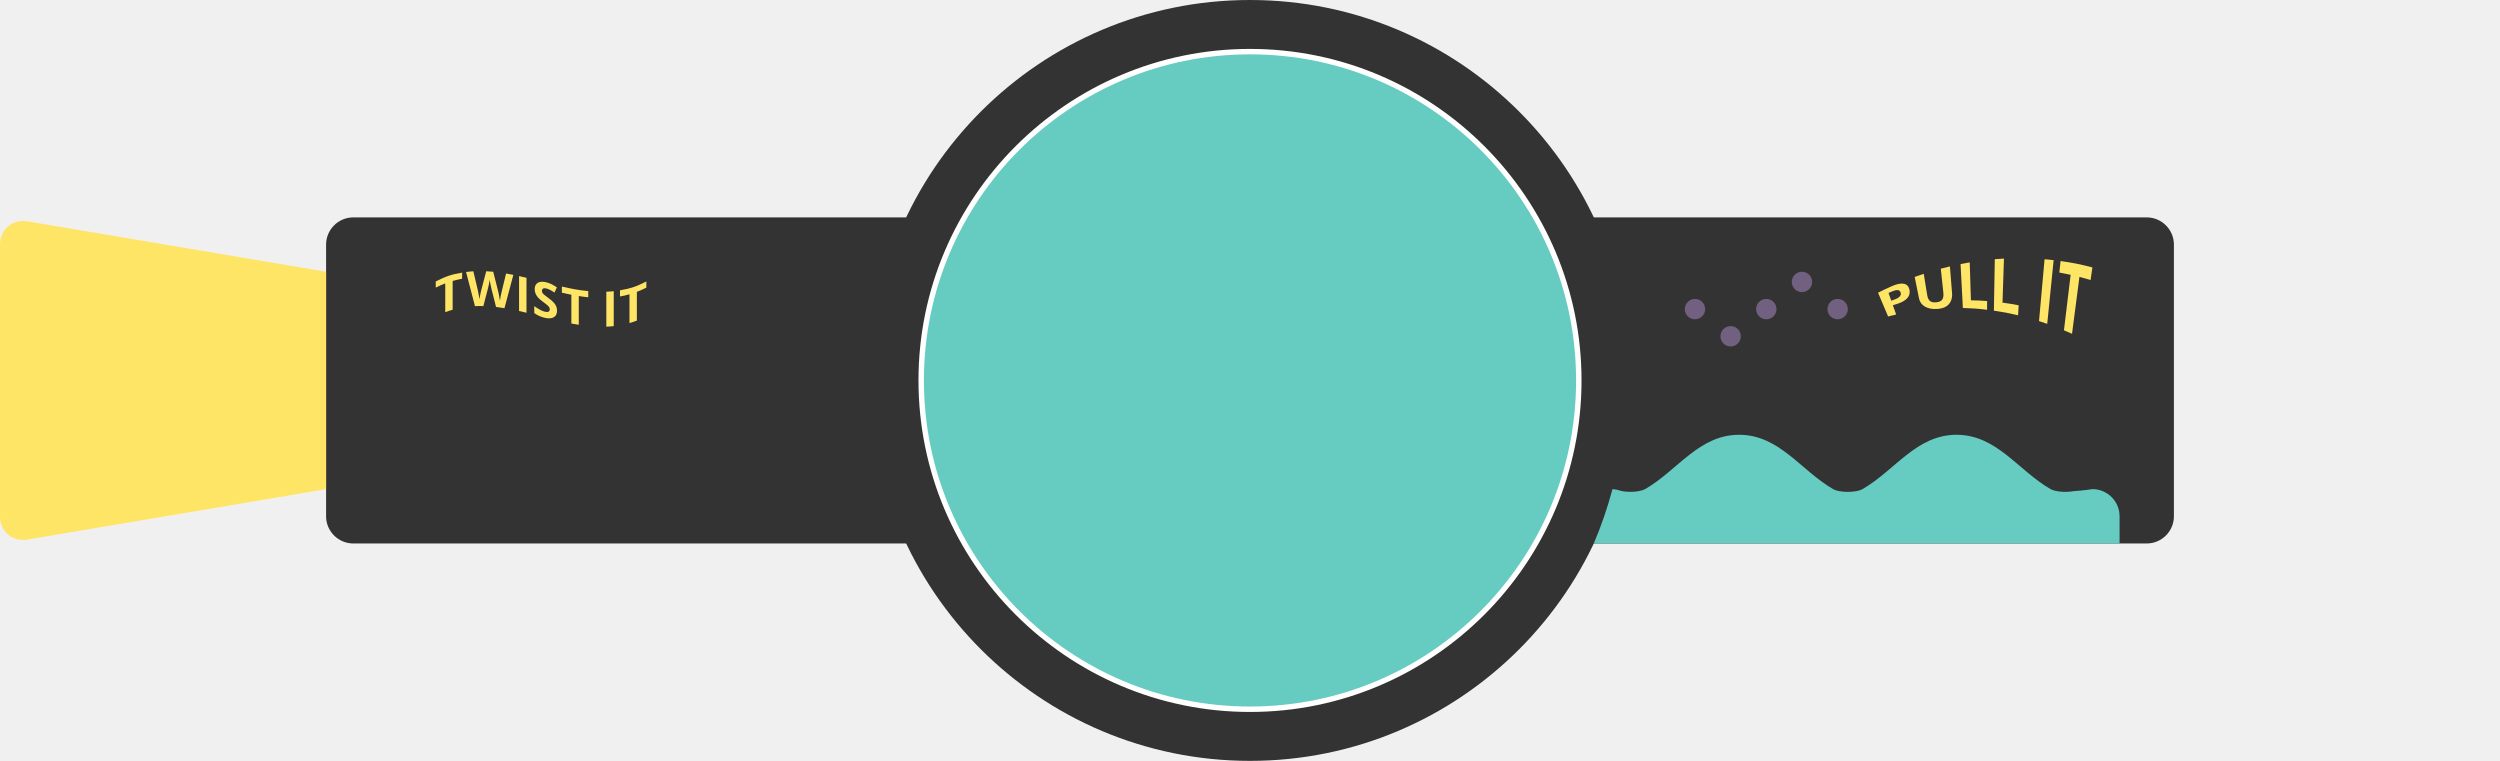
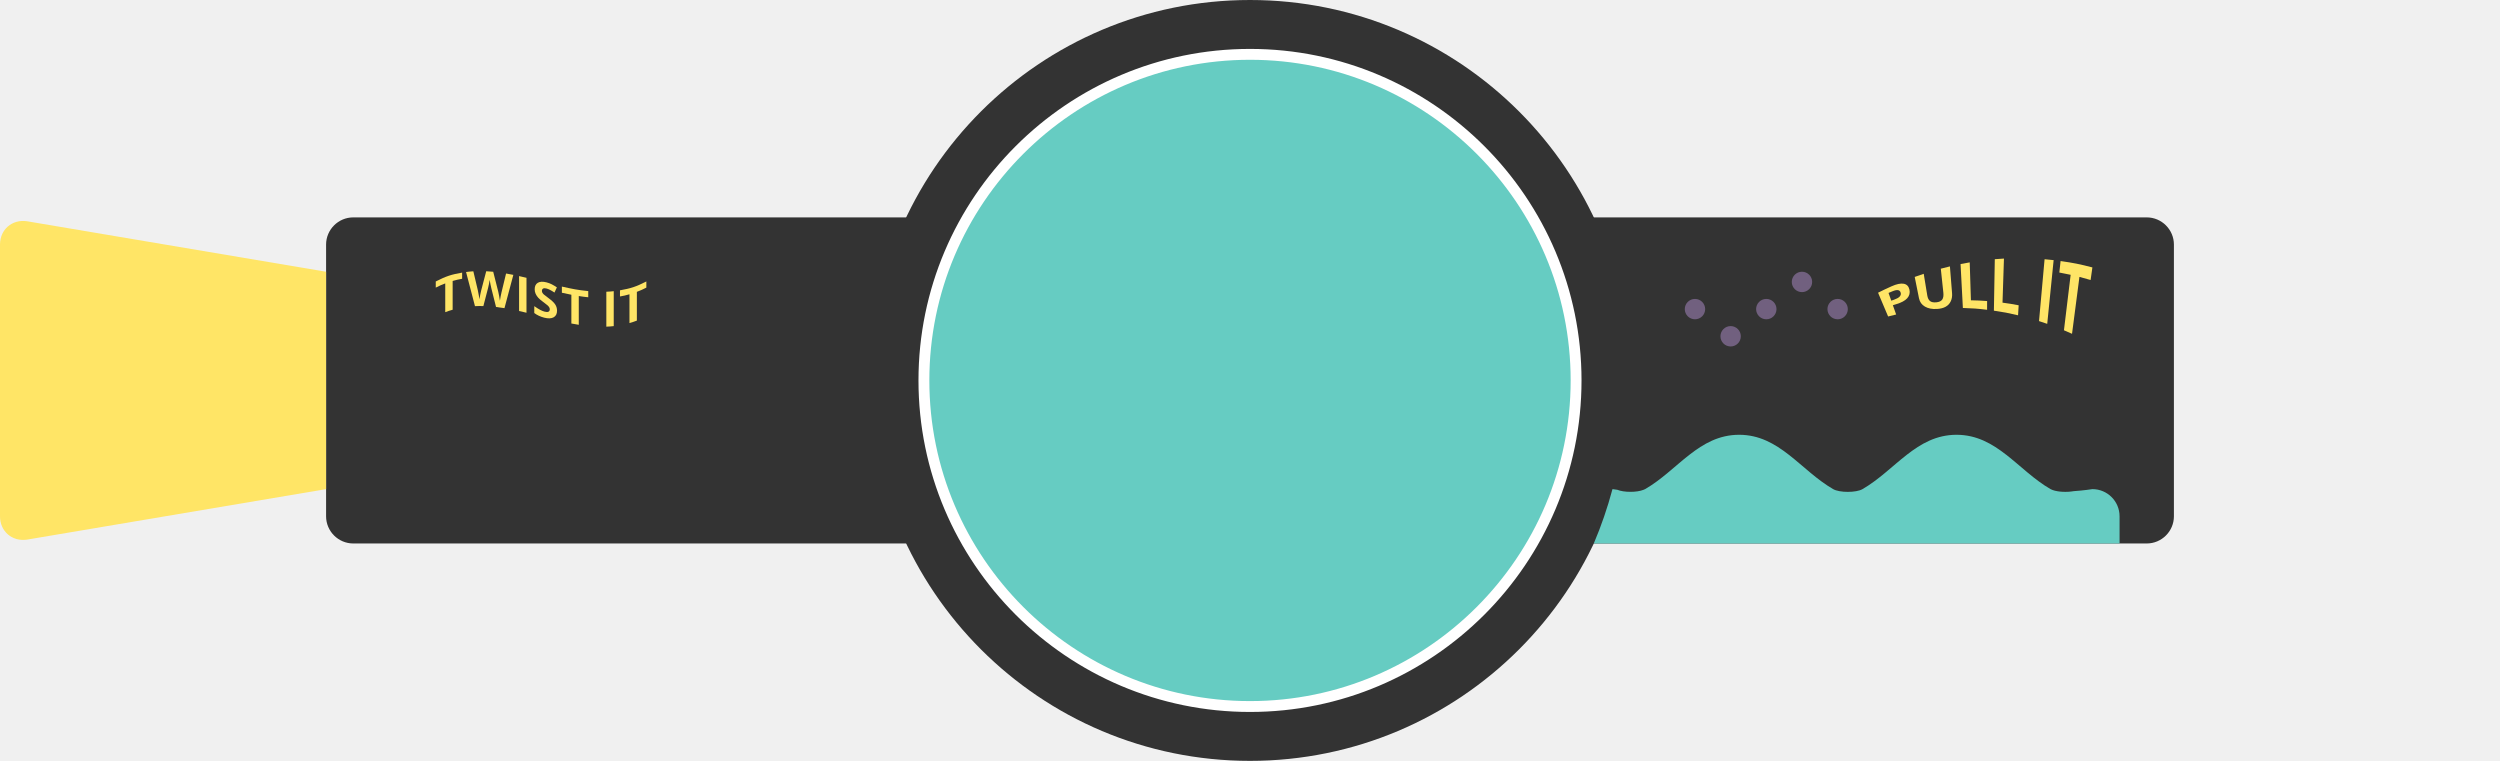
- <svg xmlns="http://www.w3.org/2000/svg" version="1.1" x="0px" y="0px" width="1380px" height="420px" viewBox="0 0 1380 420" enable-background="new 0 0 1380 420" xml:space="preserve">
+ <svg xmlns="http://www.w3.org/2000/svg" version="1.1" id="Layer_1" x="0px" y="0px" width="1380px" height="420px" viewBox="0 0 1380 420" enable-background="new 0 0 1380 420" xml:space="preserve">
  <g id="pull" display="none">
    <g display="inline">
-       <path fill="#89CFE5" d="M1380,195c0-36.281-25.767-66.545-60-73.497V120l-3.727,0.844c-3.677-0.551-7.441-0.844-11.273-0.844    c-15.63,0-28.828,7.166-42.155,12.967C1219.863,151.673,1110,174.454,1110,174.454V210c0,0,108.123,25.049,150,45    c14.153,6.744,28.116,15,45,15c3.908,0,7.746-0.302,11.493-0.876L1320,270v-1.503C1354.233,261.548,1380,231.281,1380,195z" />
+       <path fill="#89CFE5" d="M1380,195c0-36.281-25.767-66.545-60-73.497V120l-3.727,0.844c-3.678-0.551-7.441-0.844-11.273-0.844    c-15.63,0-28.828,7.166-42.155,12.967C1219.863,151.673,1110,174.454,1110,174.454V210c0,0,108.123,25.049,150,45    c14.153,6.744,28.116,15,45,15c3.908,0,7.746-0.302,11.493-0.876L1320,270v-1.503C1354.233,261.548,1380,231.281,1380,195z" />
    </g>
    <g display="inline">
      <path fill="#FFFFFF" d="M1305,243c-26.467,0-48-21.533-48-48s21.533-48,48-48s48,21.533,48,48S1331.467,243,1305,243z M1305,153    c-23.159,0-42,18.841-42,42s18.841,42,42,42s42-18.841,42-42S1328.159,153,1305,153z" />
    </g>
  </g>
  <g id="body">
    <g>
      <path fill="#333333" d="M180,285c0,8.25,6.75,15,15,15h990c8.25,0,15-6.75,15-15V135c0-8.25-6.75-15-15-15H195    c-8.25,0-15,6.75-15,15V285z" />
    </g>
    <g>
      <circle fill="#333333" cx="690" cy="210" r="210" />
    </g>
    <g>
-       <path fill="#FFFFFF" d="M690,393c-100.907,0-183-82.093-183-183S589.093,27,690,27s183,82.093,183,183S790.907,393,690,393z     M690,33c-97.597,0-177,79.403-177,177s79.403,177,177,177s177-79.403,177-177S787.597,33,690,33z" />
+       <circle fill="#66CCC2" cx="690" cy="210" r="180" />
+     </g>
+     <g>
+       <path fill="#FFFFFF" d="M690,393c-100.907,0-183-82.093-183-183S589.093,27,690,27s183,82.093,183,183S790.907,393,690,393z     M690,33c-97.597,0-177,79.403-177,177c0,97.598,79.403,177,177,177s177-79.402,177-177C867,112.403,787.597,33,690,33z" />
    </g>
    <g>
      <circle fill="none" cx="690" cy="210" r="120" />
    </g>
    <g>
      <path fill="#FFE566" d="M14.849,297.879C6.649,299.051,0,293.285,0,285V135c0-8.285,6.649-14.051,14.849-12.879L180,150v120    L14.849,297.879z" />
    </g>
    <g>
-       <path fill="#66CCC2" d="M1155,270c0,0-4.937,0.782-10.359,1.122c-3.703,0.677-8.613,0.46-11.563-0.624    c-0.439-0.144-0.838-0.308-1.169-0.498c-17.941-10.342-29.713-30-51.908-30s-33.967,19.658-51.908,30    c-3.504,2.021-12.68,2.021-16.184,0c-17.941-10.342-29.713-30-51.908-30s-33.967,19.658-51.908,30    c-0.258,0.149-0.568,0.275-0.908,0.387c-3.665,1.482-10.781,1.474-14.414-0.021c-1.611-0.196-2.684-0.366-2.684-0.366    c-2.771,10.356-6.217,20.382-10.321,30H900h120h120h30v-15C1170,276.715,1163.285,270,1155,270z" />
+       <path fill="#66CCC2" d="M1155,270c0,0-4.938,0.782-10.359,1.122c-3.703,0.677-8.612,0.46-11.563-0.624    c-0.439-0.145-0.838-0.309-1.169-0.498c-17.941-10.342-29.713-30-51.908-30c-22.194,0-33.967,19.658-51.908,30    c-3.504,2.021-12.68,2.021-16.184,0c-17.941-10.342-29.713-30-51.908-30s-33.967,19.658-51.908,30    c-0.258,0.148-0.567,0.275-0.907,0.387c-3.665,1.482-10.781,1.475-14.414-0.021c-1.611-0.196-2.685-0.366-2.685-0.366    c-2.771,10.355-6.217,20.382-10.321,30H900h120h120h30v-15C1170,276.715,1163.285,270,1155,270z" />
    </g>
    <g>
      <g>
        <path fill="#FFE566" d="M249.861,170.968c-1.635,0.466-2.452,0.732-4.087,1.354c0-6.349,0-9.524,0-15.876     c-2.093,0.794-3.141,1.254-5.234,2.323c0-1.362,0-2.039,0-3.401c5.821-2.977,8.732-3.867,14.553-4.887c0,1.362,0,2.048,0,3.407     c-2.093,0.366-3.139,0.601-5.232,1.198C249.861,161.438,249.861,164.619,249.861,170.968z" />
        <path fill="#FFE566" d="M278.464,170.104c-1.862-0.305-2.789-0.428-4.651-0.645c-1.044-4.172-1.566-6.258-2.61-10.397     c-0.097-0.369-0.264-1.128-0.497-2.273s-0.4-2.3-0.4-2.3c-0.003,0-0.185,1.222-0.396,2.259s-0.374,1.77-0.488,2.212     c-1.039,3.976-1.56,5.974-2.599,9.987c-1.856-0.047-2.783-0.038-4.639,0.047c-1.967-7.62-2.953-11.394-4.92-18.844     c1.608-0.214,2.414-0.29,4.022-0.39c0.986,4.148,1.478,6.234,2.464,10.424c0.431,1.934,0.938,5.036,0.938,5.036     c0.003,0,0.171-1.274,0.36-2.326c0.189-1.049,0.369-1.86,0.536-2.44c1.124-4.313,1.683-6.457,2.807-10.723     c1.545,0.073,2.32,0.129,3.866,0.278c1.124,4.43,1.682,6.656,2.805,11.121c0.123,0.495,0.278,1.26,0.463,2.279     c0.185,1.014,0.423,2.607,0.423,2.607c0.006,0,0.229-1.503,0.422-2.502c0.193-0.996,0.368-1.799,0.526-2.408     c0.981-4.063,1.472-6.094,2.454-10.134c1.608,0.275,2.41,0.431,4.018,0.756C281.407,159.041,280.425,162.709,278.464,170.104z" />
        <path fill="#FFE566" d="M286.532,171.68c0-7.717,0-11.566,0-19.277c1.635,0.363,2.455,0.548,4.09,0.943     c0.001,7.711,0.001,11.566,0,19.283C288.987,172.233,288.167,172.043,286.532,171.68z" />
-         <path fill="#FFE566" d="M307.484,171.498c0,1.74-0.624,2.965-1.878,3.659c-1.251,0.697-2.997,0.759-5.229,0.19     c-2.057-0.524-3.877-1.377-5.459-2.552c0-1.521,0.003-2.282,0.003-3.803c1.301,0.908,2.402,1.605,3.302,2.071     c0.898,0.466,1.723,0.797,2.47,0.987c0.896,0.229,1.586,0.229,2.063,0.009c0.478-0.223,0.721-0.68,0.721-1.354     c0-0.381-0.105-0.735-0.316-1.084c-0.211-0.346-0.521-0.712-0.932-1.087c-0.407-0.375-1.239-1.011-2.496-1.931     c-1.178-0.858-2.063-1.62-2.651-2.279s-1.058-1.374-1.409-2.136c-0.352-0.768-0.527-1.608-0.527-2.511     c0-1.705,0.577-2.906,1.733-3.586s2.752-0.75,4.792-0.234c1.002,0.255,1.956,0.604,2.867,1.066     c0.908,0.463,1.862,1.034,2.855,1.702c-0.527,1.146-0.79,1.72-1.317,2.862c-1.028-0.671-1.879-1.175-2.553-1.512     c-0.671-0.334-1.332-0.586-1.982-0.75c-0.773-0.196-1.367-0.17-1.78,0.085s-0.618,0.671-0.618,1.251     c0,0.363,0.082,0.7,0.249,1.011c0.167,0.313,0.431,0.633,0.797,0.979c0.363,0.343,1.233,1.014,2.596,2.007     c1.802,1.315,3.032,2.484,3.7,3.51C307.148,169.099,307.484,170.241,307.484,171.498z" />
-         <path fill="#FFE566" d="M319.482,179.285c-1.635-0.258-2.452-0.398-4.087-0.712c0.003-6.354,0.003-9.53,0-15.882     c-2.093-0.401-3.144-0.624-5.237-1.096c0-1.359,0-2.045,0-3.407c5.821,1.315,8.732,1.91,14.555,2.502c0,1.362,0,2.042,0,3.401     c-2.093-0.214-3.138-0.346-5.231-0.677C319.485,169.767,319.485,172.931,319.482,179.285z" />
+         <path fill="#FFE566" d="M307.484,171.498c0,1.74-0.624,2.965-1.878,3.659c-1.251,0.697-2.997,0.759-5.229,0.19     c-2.057-0.524-3.877-1.377-5.459-2.552c0-1.521,0.003-2.282,0.003-3.803c1.301,0.908,2.402,1.605,3.302,2.071     c0.898,0.466,1.723,0.797,2.47,0.987c0.896,0.229,1.586,0.229,2.063,0.009c0.478-0.223,0.721-0.68,0.721-1.354     c0-0.381-0.105-0.735-0.316-1.084c-0.211-0.346-0.521-0.712-0.932-1.087c-0.407-0.375-1.239-1.011-2.496-1.931     c-1.178-0.858-2.063-1.62-2.651-2.279c-0.588-0.659-1.058-1.374-1.409-2.136c-0.352-0.768-0.527-1.608-0.527-2.511     c0-1.705,0.577-2.906,1.733-3.586c1.156-0.68,2.752-0.75,4.792-0.234c1.002,0.255,1.956,0.604,2.867,1.066     c0.908,0.463,1.862,1.034,2.854,1.702c-0.526,1.146-0.79,1.72-1.316,2.862c-1.028-0.671-1.879-1.175-2.553-1.512     c-0.671-0.334-1.332-0.586-1.982-0.75c-0.773-0.196-1.367-0.17-1.78,0.085c-0.413,0.255-0.618,0.671-0.618,1.251     c0,0.363,0.082,0.7,0.249,1.011c0.167,0.313,0.431,0.633,0.797,0.979c0.363,0.343,1.233,1.014,2.596,2.007     c1.802,1.315,3.032,2.484,3.7,3.51C307.148,169.099,307.484,170.241,307.484,171.498z" />
+         <path fill="#FFE566" d="M319.482,179.285c-1.636-0.258-2.452-0.398-4.088-0.712c0.004-6.354,0.004-9.53,0-15.882     c-2.093-0.401-3.144-0.624-5.236-1.096c0-1.359,0-2.045,0-3.407c5.82,1.315,8.731,1.91,14.555,2.502c0,1.362,0,2.042,0,3.401     c-2.093-0.214-3.138-0.346-5.23-0.677C319.485,169.767,319.485,172.931,319.482,179.285z" />
        <path fill="#FFE566" d="M334.696,180.319c0.001-7.714,0.001-11.569,0-19.286c1.635-0.064,2.452-0.117,4.087-0.296     c0.001,7.717-0.001,11.566-0.003,19.277C337.146,180.193,336.331,180.255,334.696,180.319z" />
-         <path fill="#FFE566" d="M351.551,176.974c-1.635,0.621-2.452,0.891-4.087,1.356c0-6.349,0-9.53,0-15.882     c-2.093,0.598-3.142,0.838-5.235,1.204c0-1.359,0-2.039,0-3.401c5.821-1.022,8.735-1.904,14.556-4.884c0,1.362,0,2.039,0,3.401     c-2.093,1.072-3.141,1.535-5.234,2.329C351.551,167.449,351.551,170.625,351.551,176.974z" />
+         <path fill="#FFE566" d="M351.551,176.974c-1.635,0.621-2.452,0.891-4.087,1.356c0-6.349,0-9.53,0-15.882     c-2.093,0.598-3.142,0.838-5.235,1.204c0-1.359,0-2.039,0-3.401c5.821-1.022,8.735-1.904,14.557-4.884c0,1.362,0,2.039,0,3.401     c-2.093,1.072-3.142,1.535-5.234,2.329C351.551,167.449,351.551,170.625,351.551,176.974z" />
      </g>
    </g>
    <g>
      <g>
-         <path fill="#FFE566" d="M1053.993,159.803c0.437,1.854,0.012,3.495-1.233,4.86c-1.248,1.365-3.208,2.376-5.912,3.202     c-0.794,0.243-1.195,0.363-1.986,0.615c0.727,2.048,1.09,3.076,1.813,5.124c-1.778,0.41-2.669,0.63-4.436,1.096     c-2.221-5.247-3.325-7.878-5.552-13.122c2.938-1.477,4.415-2.18,7.383-3.513c2.815-1.266,5.089-1.743,6.776-1.441     C1052.537,156.926,1053.574,158.021,1053.993,159.803z M1043.982,165.976c0.618-0.223,0.929-0.331,1.547-0.548     c1.444-0.507,2.47-1.058,3.073-1.705s0.794-1.365,0.571-2.15c-0.226-0.794-0.697-1.274-1.427-1.409s-1.755,0.067-3.079,0.615     c-0.879,0.363-1.324,0.548-2.203,0.923C1043.071,163.409,1043.376,164.268,1043.982,165.976z" />
-         <path fill="#FFE566" d="M1076.353,147.053c0.475,5.924,0.712,8.883,1.187,14.804c0.135,1.69-0.123,3.199-0.738,4.497     c-0.618,1.298-1.564,2.288-2.845,2.991c-1.283,0.706-2.827,1.078-4.655,1.195c-2.757,0.179-4.986-0.267-6.747-1.304     c-1.758-1.037-2.856-2.52-3.275-4.611c-0.94-4.705-1.421-7.061-2.364-11.763c1.989-0.721,2.985-1.063,4.98-1.72     c0.782,4.767,1.172,7.148,1.951,11.915c0.246,1.503,0.771,2.537,1.559,3.149c0.791,0.612,1.963,0.832,3.524,0.662     c1.512-0.164,2.566-0.639,3.164-1.485s0.817-2.118,0.639-3.8c-0.563-5.303-0.847-7.957-1.412-13.26     C1073.326,147.785,1074.34,147.53,1076.353,147.053z" />
-         <path fill="#FFE566" d="M1083.507,169.998c-0.51-9.691-0.765-14.543-1.28-24.234c2.021-0.407,3.032-0.589,5.057-0.932     c0.267,8.37,0.398,12.563,0.662,20.93c3.574,0.062,5.364,0.144,8.941,0.416c-0.009,1.928-0.006,2.889-0.015,4.816     C1091.525,170.353,1088.845,170.156,1083.507,169.998z" />
-         <path fill="#FFE566" d="M1100.628,171.495c0.202-11.361,0.305-17.051,0.501-28.418c2.027-0.17,3.029-0.234,5.054-0.343     c-0.316,9.735-0.475,14.604-0.797,24.334c3.571,0.475,5.355,0.759,8.918,1.447c-0.132,2.209-0.199,3.316-0.331,5.525     C1108.644,172.778,1105.975,172.271,1100.628,171.495z" />
+         <path fill="#FFE566" d="M1053.993,159.803c0.437,1.854,0.012,3.495-1.233,4.86c-1.248,1.365-3.208,2.376-5.912,3.202     c-0.794,0.243-1.194,0.363-1.985,0.615c0.727,2.048,1.09,3.076,1.813,5.124c-1.777,0.41-2.669,0.63-4.436,1.096     c-2.222-5.247-3.325-7.878-5.552-13.122c2.938-1.477,4.414-2.18,7.383-3.513c2.814-1.266,5.089-1.743,6.775-1.441     C1052.537,156.926,1053.574,158.021,1053.993,159.803z M1043.982,165.976c0.617-0.223,0.929-0.331,1.547-0.548     c1.443-0.507,2.47-1.058,3.072-1.705c0.604-0.647,0.795-1.365,0.571-2.15c-0.226-0.794-0.696-1.274-1.427-1.409     c-0.73-0.135-1.755,0.067-3.079,0.615c-0.879,0.363-1.324,0.548-2.203,0.923C1043.071,163.409,1043.376,164.268,1043.982,165.976     z" />
+         <path fill="#FFE566" d="M1076.354,147.053c0.475,5.924,0.712,8.883,1.187,14.804c0.135,1.69-0.123,3.199-0.738,4.497     c-0.618,1.298-1.563,2.288-2.845,2.991c-1.283,0.706-2.827,1.078-4.655,1.195c-2.757,0.179-4.985-0.267-6.747-1.304     c-1.758-1.037-2.855-2.52-3.274-4.611c-0.94-4.705-1.421-7.061-2.364-11.763c1.989-0.721,2.985-1.063,4.98-1.72     c0.781,4.767,1.172,7.148,1.95,11.915c0.246,1.503,0.771,2.537,1.56,3.149c0.791,0.612,1.963,0.832,3.523,0.662     c1.513-0.164,2.566-0.639,3.164-1.485c0.598-0.846,0.817-2.118,0.64-3.8c-0.563-5.303-0.848-7.957-1.412-13.26     C1073.326,147.785,1074.34,147.53,1076.354,147.053z" />
+         <path fill="#FFE566" d="M1083.507,169.998c-0.51-9.691-0.765-14.543-1.28-24.234c2.021-0.407,3.032-0.589,5.058-0.932     c0.267,8.37,0.397,12.563,0.662,20.93c3.573,0.062,5.363,0.144,8.94,0.416c-0.009,1.928-0.006,2.889-0.015,4.816     C1091.525,170.353,1088.845,170.156,1083.507,169.998z" />
+         <path fill="#FFE566" d="M1100.628,171.495c0.202-11.361,0.306-17.051,0.501-28.418c2.027-0.17,3.029-0.234,5.054-0.343     c-0.315,9.735-0.475,14.604-0.797,24.334c3.571,0.475,5.355,0.759,8.918,1.447c-0.132,2.209-0.198,3.316-0.331,5.525     C1108.645,172.778,1105.975,172.271,1100.628,171.495z" />
        <path fill="#FFE566" d="M1125.542,177.246c1.233-13.658,1.84-20.49,3.067-34.154c2.004,0.173,3.006,0.27,5.001,0.504     c-1.418,14.068-2.121,21.105-3.542,35.168C1128.258,178.128,1127.358,177.823,1125.542,177.246z" />
-         <path fill="#FFE566" d="M1143.759,184.26c-1.781-0.809-2.669-1.201-4.462-1.951c1.482-12.243,2.218-18.369,3.7-30.615     c-2.49-0.554-3.738-0.803-6.243-1.254c0.275-2.537,0.41-3.806,0.686-6.343c7.087,1.011,10.611,1.711,17.561,3.519     c-0.393,2.777-0.595,4.166-0.987,6.943c-2.458-0.735-3.686-1.078-6.164-1.711C1146.211,165.413,1145.394,171.697,1143.759,184.26     z" />
+         <path fill="#FFE566" d="M1143.759,184.26c-1.78-0.809-2.669-1.201-4.462-1.951c1.482-12.243,2.218-18.369,3.7-30.615     c-2.49-0.554-3.738-0.803-6.243-1.254c0.275-2.537,0.41-3.806,0.686-6.343c7.088,1.011,10.611,1.711,17.562,3.519     c-0.393,2.777-0.595,4.166-0.987,6.943c-2.458-0.735-3.686-1.078-6.164-1.711C1146.211,165.413,1145.395,171.697,1143.759,184.26     z" />
      </g>
    </g>
    <g>
      <circle fill="#71607F" cx="935.625" cy="170.625" r="5.625" />
    </g>
    <g>
      <circle fill="#71607F" cx="955.313" cy="185.625" r="5.625" />
    </g>
    <g>
      <circle fill="#71607F" cx="975" cy="170.625" r="5.625" />
    </g>
    <g>
      <circle fill="#71607F" cx="994.688" cy="155.625" r="5.625" />
    </g>
    <g>
      <circle fill="#71607F" cx="1014.375" cy="170.625" r="5.625" />
    </g>
-     <g>
-       <circle fill="#66CCC2" cx="690" cy="210" r="180" />
-     </g>
  </g>
  <g id="twist-stripes" display="none">
    <g display="inline">
-       <rect x="42" y="89.066" transform="matrix(0.9923 0.124 -0.124 0.9923 26.3948 -3.9599)" fill="#FFFFFF" width="5.999" height="241.868" />
+       <rect x="42.008" y="89.067" transform="matrix(-0.9923 -0.124 0.124 -0.9923 63.6355 423.9659)" fill="#FFFFFF" width="5.999" height="241.873" />
    </g>
    <g display="inline">
-       <rect x="72" y="89.066" transform="matrix(0.9923 0.124 -0.124 0.9923 26.6265 -7.681)" fill="#FFFFFF" width="5.999" height="241.868" />
+       <rect x="72.009" y="89.066" transform="matrix(-0.9923 -0.124 0.124 -0.9923 123.3881 427.6864)" fill="#FFFFFF" width="5.999" height="241.872" />
    </g>
    <g display="inline">
-       <rect x="102" y="89.066" transform="matrix(0.9923 0.124 -0.124 0.9923 26.8581 -11.402)" fill="#FFFFFF" width="5.999" height="241.868" />
+       <rect x="102.009" y="89.065" transform="matrix(-0.9923 -0.124 0.124 -0.9923 183.1598 431.4041)" fill="#FFFFFF" width="5.999" height="241.872" />
    </g>
    <g display="inline">
-       <rect x="132" y="89.066" transform="matrix(0.9923 0.124 -0.124 0.9923 27.0898 -15.123)" fill="#FFFFFF" width="5.999" height="241.868" />
+       <rect x="132.01" y="89.064" transform="matrix(-0.9923 -0.124 0.124 -0.9923 242.9274 435.1253)" fill="#FFFFFF" width="5.999" height="241.873" />
    </g>
    <g display="inline">
-       <rect x="154.5" y="209.533" transform="matrix(0.9923 0.124 -0.124 0.9923 34.7056 -17.4505)" fill="#FFFFFF" width="5.999" height="120.934" />
+       <rect x="154.512" y="209.532" transform="matrix(-0.9923 -0.124 0.124 -0.9923 280.3187 557.453)" fill="#FFFFFF" width="5.999" height="120.936" />
    </g>
  </g>
  <g id="bop" display="none">
    <g display="inline">
      <g>
        <circle fill="#71607F" cx="690" cy="210" r="120" />
      </g>
      <g>
        <g>
-           <path fill-rule="evenodd" clip-rule="evenodd" fill="#FFE566" d="M726.753,225.984c-6.079,5.625-12.466,9.929-19.655,13.063      c-0.668,0.284-1.395,1.799-1.207,2.505c2.18,8.089-2.546,14.045-7.787,16.975c-7.195,4.025-15.63,3.293-20.818-1.761      c-3.58-3.483-3.398-7.79-2.262-12.167c0.463-1.784,1.222-3.483,1.925-5.446c-2.546,0.311-4.857,0.729-7.181,0.847      c-8.593,0.425-16.301-2.452-23.581-6.671c-1.591-0.92-2.678-1.321-3.759,0.604c-3.899,6.958-10.307,10.462-17.783,11.83      c-9.955,1.822-19.834,1.151-29.268-2.889c-2.068-0.885-4.119-2.042-5.845-3.472c-6.023-4.978-6.085-12.129,0.073-16.931      c2.402-1.872,3.68-3.873,4.239-6.782c0.917-4.772,2.271-9.463,3.217-14.235c0.231-1.172-0.097-2.672-0.668-3.765      c-4.292-8.194-2.563-14.194,5.845-18.1c11.687-5.432,23.391-5.941,34.74,1.087c1.676,1.037,2.974,1.175,4.77,0.085      c14.197-8.607,27.979-7.274,41.262,2.106c2.186,1.544,4.23,1.767,6.688,0.879c6.674-2.405,13.465-4.046,20.684-3.352      c5.839,0.568,10.919,3.029,15.981,5.684c1.066,0.56,2.332,0.744,3.504,1.099c0.527-1.77,1.86-3.756,1.456-5.279      c-2.643-9.935,2.815-19.79,12.756-22.5c4.667-1.269,8.865-0.117,12.65,2.537c1.919,1.345,3.352,1.523,5.572,0.451      c2.833-1.374,6.009-2.388,9.129-2.757c4.913-0.568,8.543,1.896,10.872,6.223c0.442,0.817,0.964,1.661,1.131,2.549      c0.99,5.396,3.334,9.516,8.092,12.92c4.614,3.299,4.403,9.894,0.724,14.865c-3.287,4.441-7.72,7.239-13.192,8.013      c-2.145,0.302-3.469,1.266-3.486,3.173c-0.029,3.753-0.372,7.743,0.732,11.215c2.373,7.444-1.822,17.35-9.322,20.508      c-7.025,2.956-13.494,2.505-19.447-2.587c-0.609-0.521-1.901-0.718-2.701-0.475c-8.168,2.458-13.418,0.103-16.775-7.658      C727.74,227.64,727.295,226.966,726.753,225.984z M633.064,210.451c0.697-1.286,1.588-2.795,2.355-4.374      c4.008-8.232,1.603-15.902-6.492-20.194c-7.225-3.829-14.522-2.435-21.58,0.492c-4.676,1.942-5.162,4.526-1.852,8.329      c1.313,1.512,1.629,2.818,1.113,4.72c-2.191,8.086-4.184,16.219-6.404,24.296c-0.311,1.125-1.459,2.036-2.262,3.009      c-1.245,1.512-3.311,2.854-3.615,4.523c-0.48,2.634,2.188,3.668,4.225,4.685c0.826,0.416,1.731,0.721,2.631,0.914      c8.106,1.758,16.228,1.98,24.334,0.038c8.982-2.162,13.922-10.925,10.945-19.646      C635.678,214.942,634.283,212.845,633.064,210.451z M726.381,206.628c0.193-6.021-2.057-10.79-6.357-14.147      c-6.176-4.825-20.15-5.332-27.229-0.984c-4.26,2.616-4.626,5.531-1.55,9.478c0.861,1.11,1.362,2.93,1.204,4.327      c-0.662,5.859-1.518,11.701-2.584,17.502c-0.252,1.389-1.307,2.977-2.473,3.788c-3.519,2.44-4.181,4.708-1.441,7.928      c1.412,1.652,1.857,3.229,0.899,5.054c-0.888,1.696-1.852,3.422-3.114,4.837c-2.73,3.07-2.232,6.501,1.438,8.385      c3.97,2.036,9.577,0.668,11.818-3.135c0.659-1.128,1.181-3.205,0.606-4.031c-2.215-3.144-0.686-6.138-0.328-9.22      c0.223-1.922,1.242-2.733,3.006-3.404c7.119-2.707,13.635-6.466,19.087-11.895C723.568,216.923,725.918,211.89,726.381,206.628z       M687.706,213.205c0.155-16.025-11.165-27.999-24.885-29.455c-7.107-0.756-13.646,0.372-18.117,6.398      c-5.493,7.4-6.855,15.592-3.067,24.302c2.294,5.276,5.903,9.513,10.57,12.756c7.33,5.095,15.331,7.148,23.704,3.021      C684.006,226.239,687.527,219.117,687.706,213.205z M772.482,186.088c-0.762-3.267,1.395-5.115,2.865-7.31      c1.755-2.613,2.643-5.443,0.674-8.402c-1.658-2.487-4.181-2.985-6.855-2.593c-4.831,0.718-7.553,4.699-7.254,9.598      c0.193,3.141-0.205,6.325-0.39,9.483c-0.132,2.253-1.351,3.24-3.58,3.949c-2.464,0.782-5.027,2.13-6.788,3.964      c-1.163,1.213-1.775,4.031-1.163,5.534c0.486,1.192,3.164,1.629,4.948,2.089c0.996,0.261,2.153-0.126,3.117-0.211      c-0.504,6.123-0.891,11.895-1.509,17.646c-0.161,1.532-0.829,3.103-1.608,4.459c-1.26,2.209-1.629,4.591-0.018,6.384      c1.219,1.354,3.384,2.461,5.177,2.54c3.354,0.144,6.138-1.638,8.124-4.43c1.488-2.089,1.711-4.491,0.17-6.384      c-1.948-2.396-1.84-4.963-1.547-7.611c0.483-4.324,1.219-8.616,1.717-12.935c0.281-2.458,1.354-3.48,3.938-3.721      c3.36-0.316,6.773-0.964,9.946-2.083c2.769-0.973,4.198-3.483,3.524-6.513c-0.668-2.988-3.053-4.069-5.877-4.02      C777.633,185.555,775.172,185.877,772.482,186.088z M742.257,184.603c-0.727,0.765-2.692,1.896-3.126,3.451      c-1.711,6.135-3.519,12.343-4.178,18.642c-0.598,5.769-0.114,11.722,0.571,17.514c0.434,3.677,3.539,5.634,6.275,5.104      c2.704-0.521,3.97-2.525,3.785-6.548c-0.132-2.889-0.694-5.754-0.853-8.637c-0.451-8.004,0.331-15.879,2.555-23.628      C748.421,186.542,746.909,184.538,742.257,184.603z M738.264,176.563c0.018,3.779,2.285,6.003,5.994,5.906      c4.462-0.12,8.821-3.908,9.545-8.285c0.498-3.038-1.081-5.54-4.031-6.387C744.621,166.327,738.231,171.19,738.264,176.563z" />
+           <path fill="#FFE566" d="M726.753,225.984c-6.079,5.625-12.466,9.929-19.655,13.063c-0.668,0.284-1.395,1.799-1.207,2.505      c2.181,8.089-2.546,14.046-7.787,16.976c-7.194,4.024-15.63,3.293-20.817-1.762c-3.58-3.482-3.398-7.789-2.262-12.166      c0.463-1.785,1.222-3.483,1.925-5.447c-2.546,0.312-4.857,0.729-7.182,0.848c-8.593,0.425-16.301-2.452-23.581-6.671      c-1.591-0.92-2.678-1.321-3.759,0.604c-3.898,6.957-10.307,10.461-17.783,11.83c-9.955,1.821-19.834,1.15-29.268-2.89      c-2.068-0.885-4.119-2.042-5.845-3.472c-6.023-4.979-6.085-12.129,0.073-16.932c2.401-1.871,3.68-3.873,4.238-6.781      c0.917-4.772,2.271-9.463,3.217-14.235c0.231-1.172-0.097-2.672-0.668-3.765c-4.292-8.194-2.563-14.194,5.846-18.1      c11.687-5.432,23.391-5.941,34.739,1.087c1.677,1.037,2.975,1.175,4.771,0.085c14.197-8.607,27.979-7.274,41.262,2.106      c2.187,1.544,4.23,1.767,6.688,0.879c6.674-2.405,13.465-4.046,20.684-3.352c5.839,0.568,10.919,3.029,15.981,5.684      c1.065,0.56,2.332,0.744,3.504,1.099c0.526-1.77,1.859-3.756,1.456-5.279c-2.644-9.935,2.814-19.79,12.756-22.5      c4.667-1.269,8.865-0.117,12.649,2.537c1.92,1.345,3.353,1.523,5.572,0.451c2.833-1.374,6.009-2.388,9.129-2.757      c4.913-0.568,8.543,1.896,10.872,6.223c0.442,0.817,0.964,1.661,1.131,2.549c0.99,5.396,3.334,9.516,8.093,12.92      c4.613,3.299,4.402,9.894,0.724,14.865c-3.287,4.441-7.72,7.239-13.192,8.013c-2.145,0.302-3.469,1.266-3.485,3.173      c-0.029,3.753-0.372,7.743,0.731,11.215c2.373,7.444-1.822,17.351-9.322,20.509c-7.024,2.955-13.493,2.504-19.446-2.588      c-0.609-0.521-1.901-0.718-2.701-0.475c-8.168,2.458-13.418,0.104-16.775-7.658C727.74,227.641,727.295,226.966,726.753,225.984      z M633.064,210.451c0.696-1.286,1.588-2.795,2.354-4.374c4.008-8.232,1.604-15.902-6.492-20.194      c-7.225-3.829-14.521-2.435-21.58,0.492c-4.676,1.942-5.162,4.526-1.852,8.329c1.313,1.512,1.629,2.818,1.113,4.72      c-2.191,8.086-4.185,16.219-6.404,24.297c-0.312,1.125-1.459,2.035-2.262,3.008c-1.245,1.513-3.312,2.854-3.615,4.523      c-0.48,2.635,2.188,3.668,4.225,4.686c0.826,0.416,1.731,0.721,2.631,0.914c8.106,1.758,16.229,1.979,24.334,0.037      c8.982-2.162,13.922-10.925,10.945-19.646C635.678,214.941,634.283,212.846,633.064,210.451z M726.381,206.628      c0.193-6.021-2.057-10.79-6.356-14.147c-6.177-4.825-20.15-5.332-27.229-0.984c-4.26,2.616-4.626,5.531-1.55,9.478      c0.861,1.11,1.362,2.93,1.204,4.327c-0.662,5.859-1.519,11.701-2.584,17.503c-0.252,1.389-1.308,2.977-2.474,3.787      c-3.519,2.44-4.181,4.708-1.44,7.928c1.412,1.652,1.856,3.229,0.898,5.055c-0.888,1.695-1.852,3.422-3.113,4.837      c-2.73,3.069-2.232,6.501,1.438,8.385c3.97,2.036,9.577,0.668,11.818-3.135c0.659-1.128,1.181-3.205,0.605-4.031      c-2.215-3.144-0.686-6.138-0.328-9.22c0.224-1.922,1.242-2.733,3.007-3.404c7.118-2.707,13.635-6.466,19.087-11.895      C723.568,216.923,725.918,211.891,726.381,206.628z M687.706,213.205c0.155-16.025-11.165-27.999-24.885-29.455      c-7.107-0.756-13.646,0.372-18.117,6.398c-5.493,7.4-6.855,15.592-3.067,24.302c2.294,5.276,5.903,9.513,10.57,12.756      c7.33,5.095,15.331,7.147,23.704,3.021C684.006,226.238,687.527,219.117,687.706,213.205z M772.482,186.088      c-0.763-3.267,1.395-5.115,2.864-7.31c1.755-2.613,2.644-5.443,0.675-8.402c-1.658-2.487-4.182-2.985-6.855-2.593      c-4.831,0.718-7.553,4.699-7.254,9.598c0.193,3.141-0.205,6.325-0.391,9.483c-0.132,2.253-1.351,3.24-3.579,3.949      c-2.465,0.782-5.027,2.13-6.788,3.964c-1.163,1.213-1.775,4.031-1.163,5.534c0.485,1.192,3.164,1.629,4.947,2.089      c0.996,0.261,2.153-0.126,3.117-0.211c-0.504,6.123-0.891,11.895-1.509,17.646c-0.161,1.532-0.829,3.103-1.607,4.459      c-1.261,2.209-1.63,4.591-0.019,6.384c1.219,1.354,3.384,2.461,5.177,2.54c3.354,0.144,6.139-1.638,8.124-4.43      c1.488-2.089,1.711-4.491,0.17-6.384c-1.947-2.396-1.84-4.963-1.547-7.611c0.483-4.324,1.22-8.616,1.717-12.935      c0.281-2.458,1.354-3.48,3.938-3.721c3.36-0.316,6.773-0.964,9.946-2.083c2.769-0.973,4.197-3.483,3.523-6.513      c-0.668-2.988-3.053-4.069-5.877-4.02C777.633,185.555,775.172,185.877,772.482,186.088z M742.257,184.603      c-0.727,0.765-2.691,1.896-3.126,3.451c-1.711,6.135-3.519,12.343-4.178,18.642c-0.598,5.769-0.114,11.722,0.571,17.514      c0.434,3.677,3.539,5.634,6.274,5.104c2.704-0.521,3.971-2.525,3.785-6.549c-0.132-2.889-0.694-5.754-0.853-8.637      c-0.451-8.004,0.331-15.879,2.555-23.628C748.421,186.542,746.909,184.538,742.257,184.603z M738.264,176.563      c0.019,3.779,2.285,6.003,5.994,5.906c4.462-0.12,8.821-3.908,9.545-8.285c0.498-3.038-1.081-5.54-4.031-6.387      C744.621,166.327,738.231,171.19,738.264,176.563z" />
        </g>
        <g>
-           <path fill-rule="evenodd" clip-rule="evenodd" fill="#FFE566" d="M610.849,228.1c1.04-3.604,1.969-6.979,3.026-10.313      c0.182-0.56,0.879-1.26,1.427-1.351c2.033-0.337,4.104-0.615,6.161-0.589c2.168,0.021,4.207,0.797,4.869,3.114      c0.668,2.323,0.173,4.491-1.711,6.249C622.025,227.628,616.477,228.923,610.849,228.1z" />
+           <path fill="#FFE566" d="M610.849,228.1c1.04-3.604,1.97-6.979,3.026-10.313c0.182-0.561,0.879-1.26,1.427-1.352      c2.033-0.336,4.104-0.615,6.161-0.588c2.168,0.021,4.207,0.797,4.869,3.113c0.668,2.323,0.173,4.491-1.711,6.249      C622.025,227.628,616.477,228.923,610.849,228.1z" />
        </g>
        <g>
-           <path fill-rule="evenodd" clip-rule="evenodd" fill="#FFE566" d="M617.438,204.495c0.357-2.227,0.75-4.447,1.063-6.677      c0.205-1.474,0.366-3.185,2.312-2.918c2.021,0.27,4.289,0.688,5.801,1.878c0.665,0.519,0.322,3.855-0.606,4.585      c-2.294,1.796-5.188,2.827-7.843,4.169C617.924,205.184,617.678,204.838,617.438,204.495z" />
+           <path fill="#FFE566" d="M617.438,204.495c0.357-2.227,0.75-4.447,1.063-6.677c0.205-1.474,0.366-3.185,2.312-2.918      c2.021,0.27,4.289,0.688,5.802,1.878c0.665,0.519,0.321,3.855-0.606,4.585c-2.294,1.796-5.188,2.827-7.843,4.169      C617.924,205.184,617.678,204.838,617.438,204.495z" />
        </g>
        <g>
-           <path fill-rule="evenodd" clip-rule="evenodd" fill="#FFE566" d="M700.579,222.56c0.176-1.611,0.305-2.728,0.419-3.844      c0.105-1.096,1.031-6.272,1.471-9.079c0.437-2.76,0.721-5.558,1.471-8.229c0.27-0.97,1.605-2.115,2.619-2.309      c3.132-0.589,6.146,0.205,7.986,2.93c2.068,3.059,1.945,6.483,0.217,9.727C711.803,217.295,706.752,220.148,700.579,222.56z" />
+           <path fill="#FFE566" d="M700.579,222.561c0.176-1.611,0.305-2.729,0.419-3.845c0.104-1.096,1.031-6.272,1.471-9.079      c0.438-2.76,0.722-5.558,1.472-8.229c0.27-0.97,1.604-2.115,2.618-2.309c3.133-0.589,6.146,0.205,7.986,2.93      c2.068,3.059,1.945,6.483,0.217,9.727C711.803,217.295,706.752,220.148,700.579,222.561z" />
        </g>
        <g>
-           <path fill-rule="evenodd" clip-rule="evenodd" fill="#FFE566" d="M677.109,205.16c-0.258,9.7-10.315,17.285-19.494,14.71      c-5.021-1.412-8.104-5.687-7.875-10.91c0.475-10.77,12.756-18.185,21.858-13.198      C675.176,197.722,677.212,201.199,677.109,205.16z" />
+           <path fill="#FFE566" d="M677.109,205.16c-0.259,9.699-10.315,17.285-19.494,14.71c-5.021-1.412-8.104-5.687-7.875-10.91      c0.475-10.77,12.756-18.185,21.857-13.198C675.176,197.722,677.212,201.199,677.109,205.16z" />
        </g>
      </g>
    </g>
  </g>
</svg>
